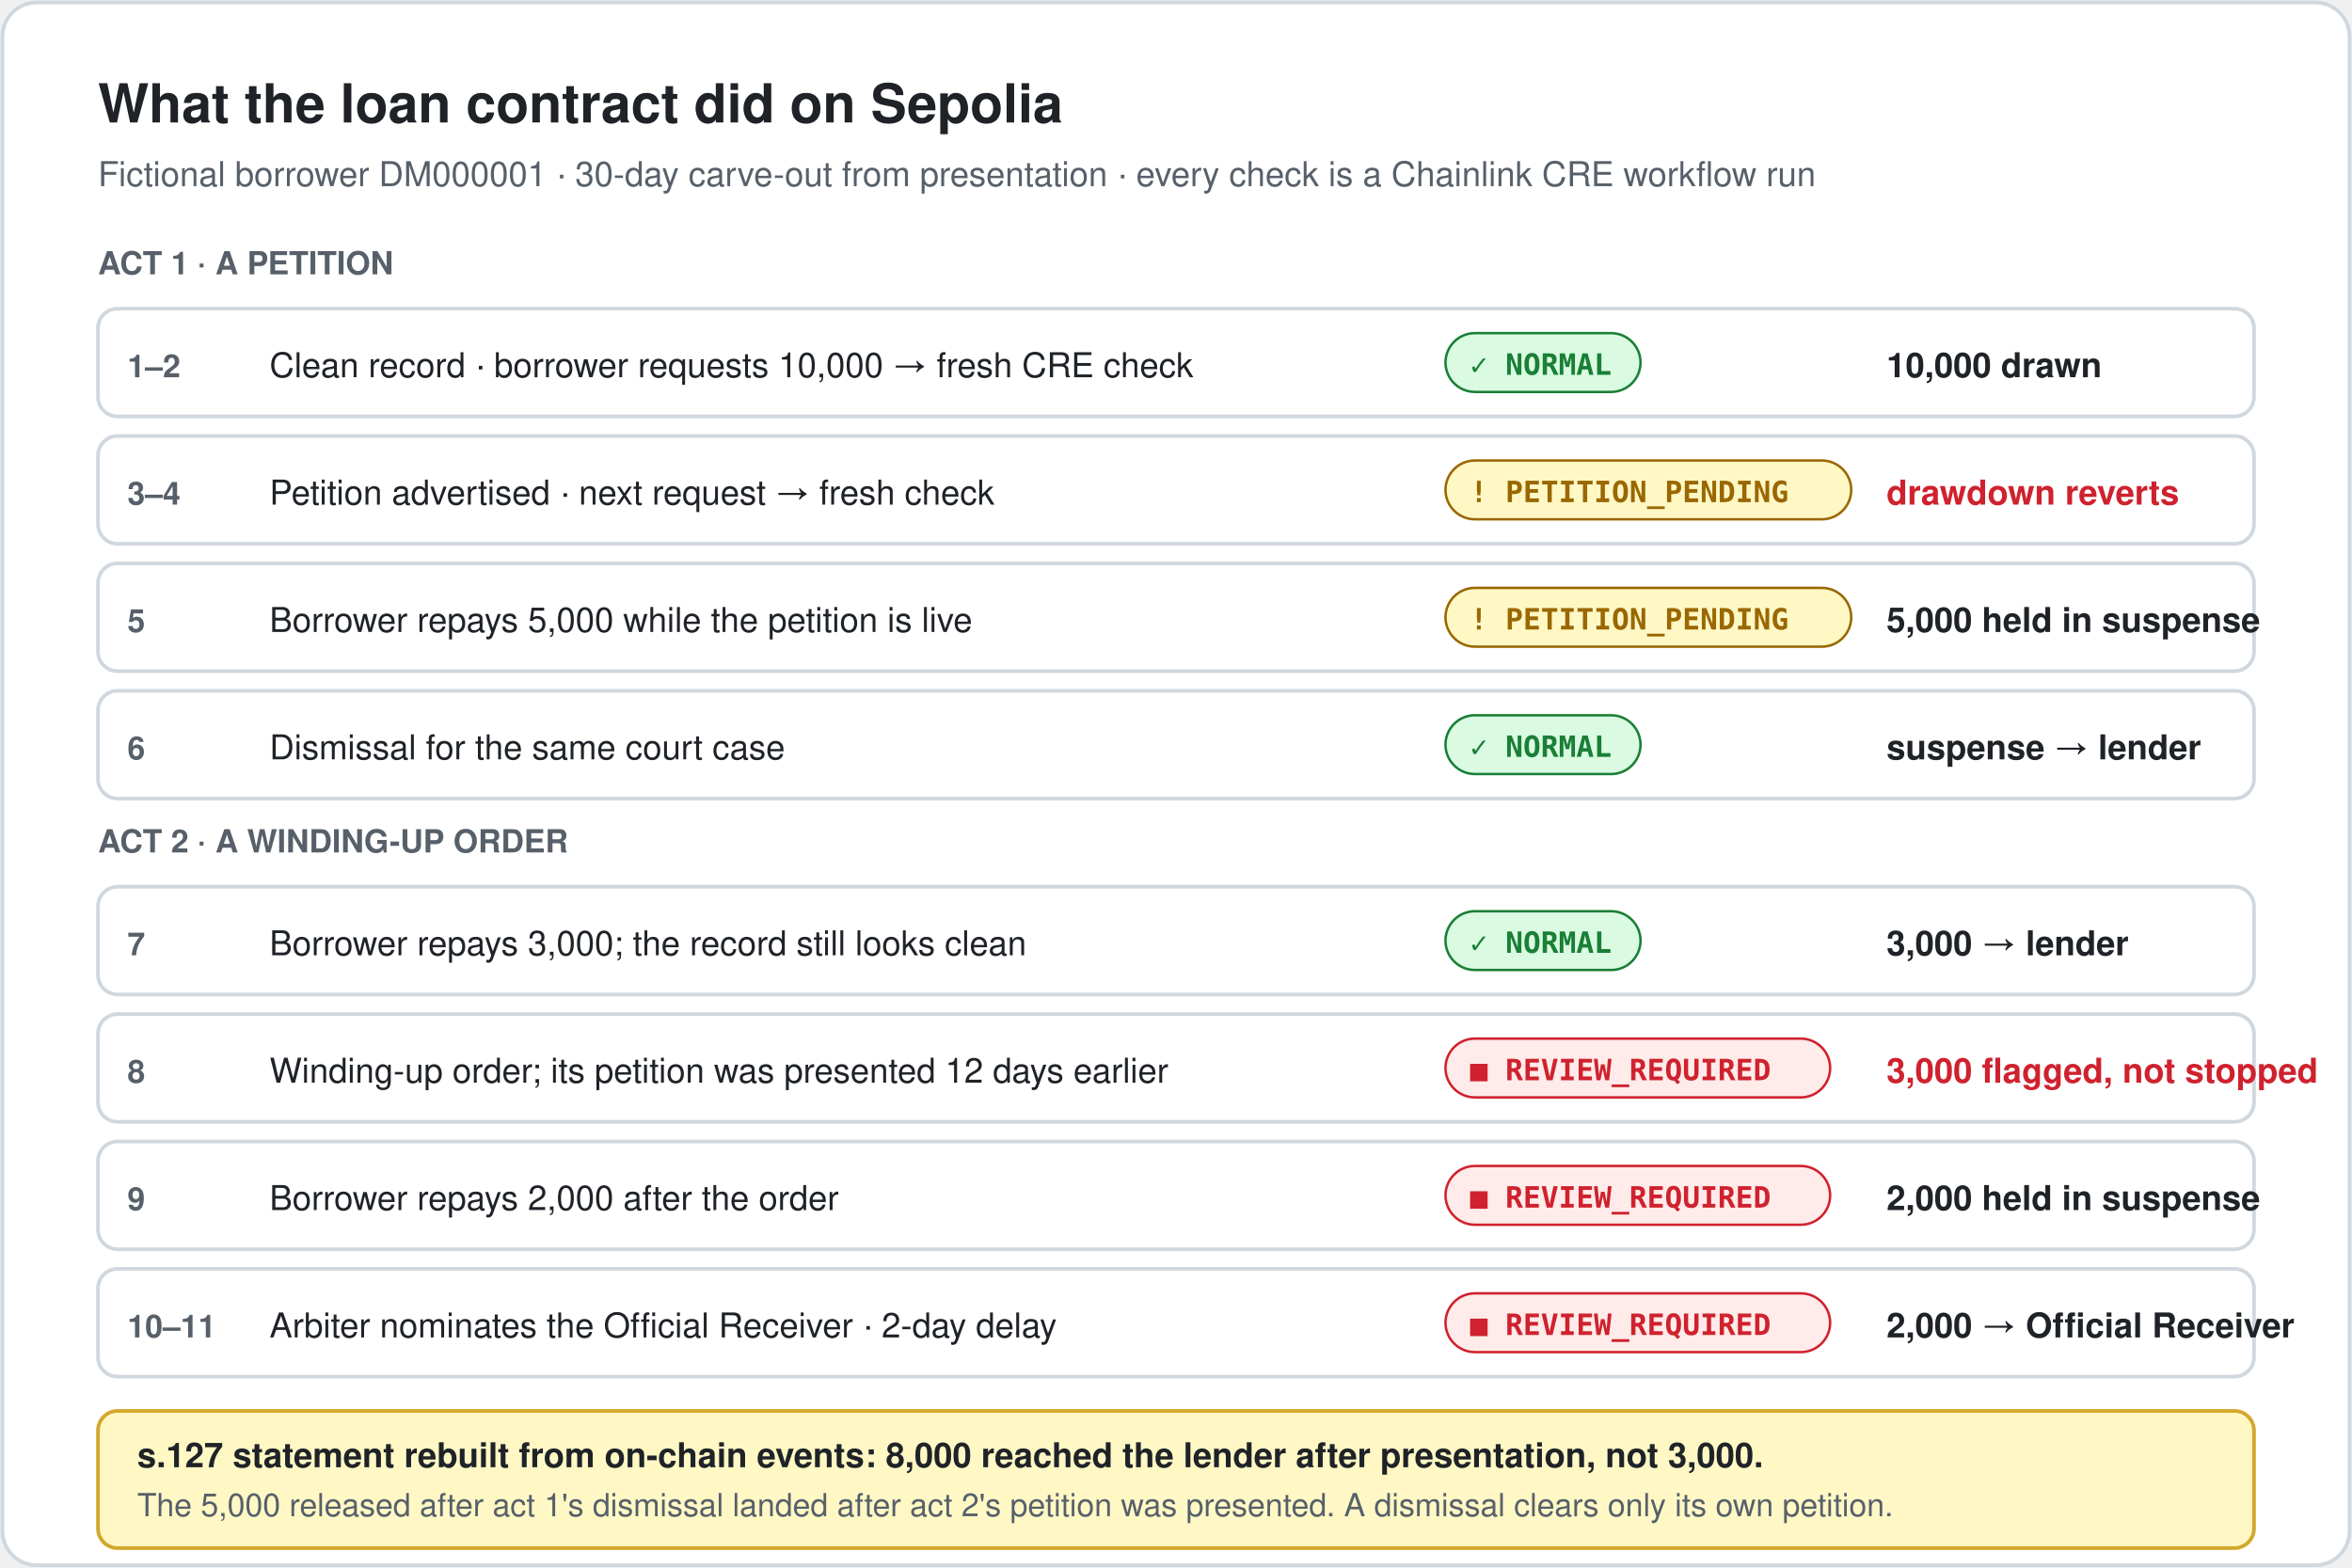
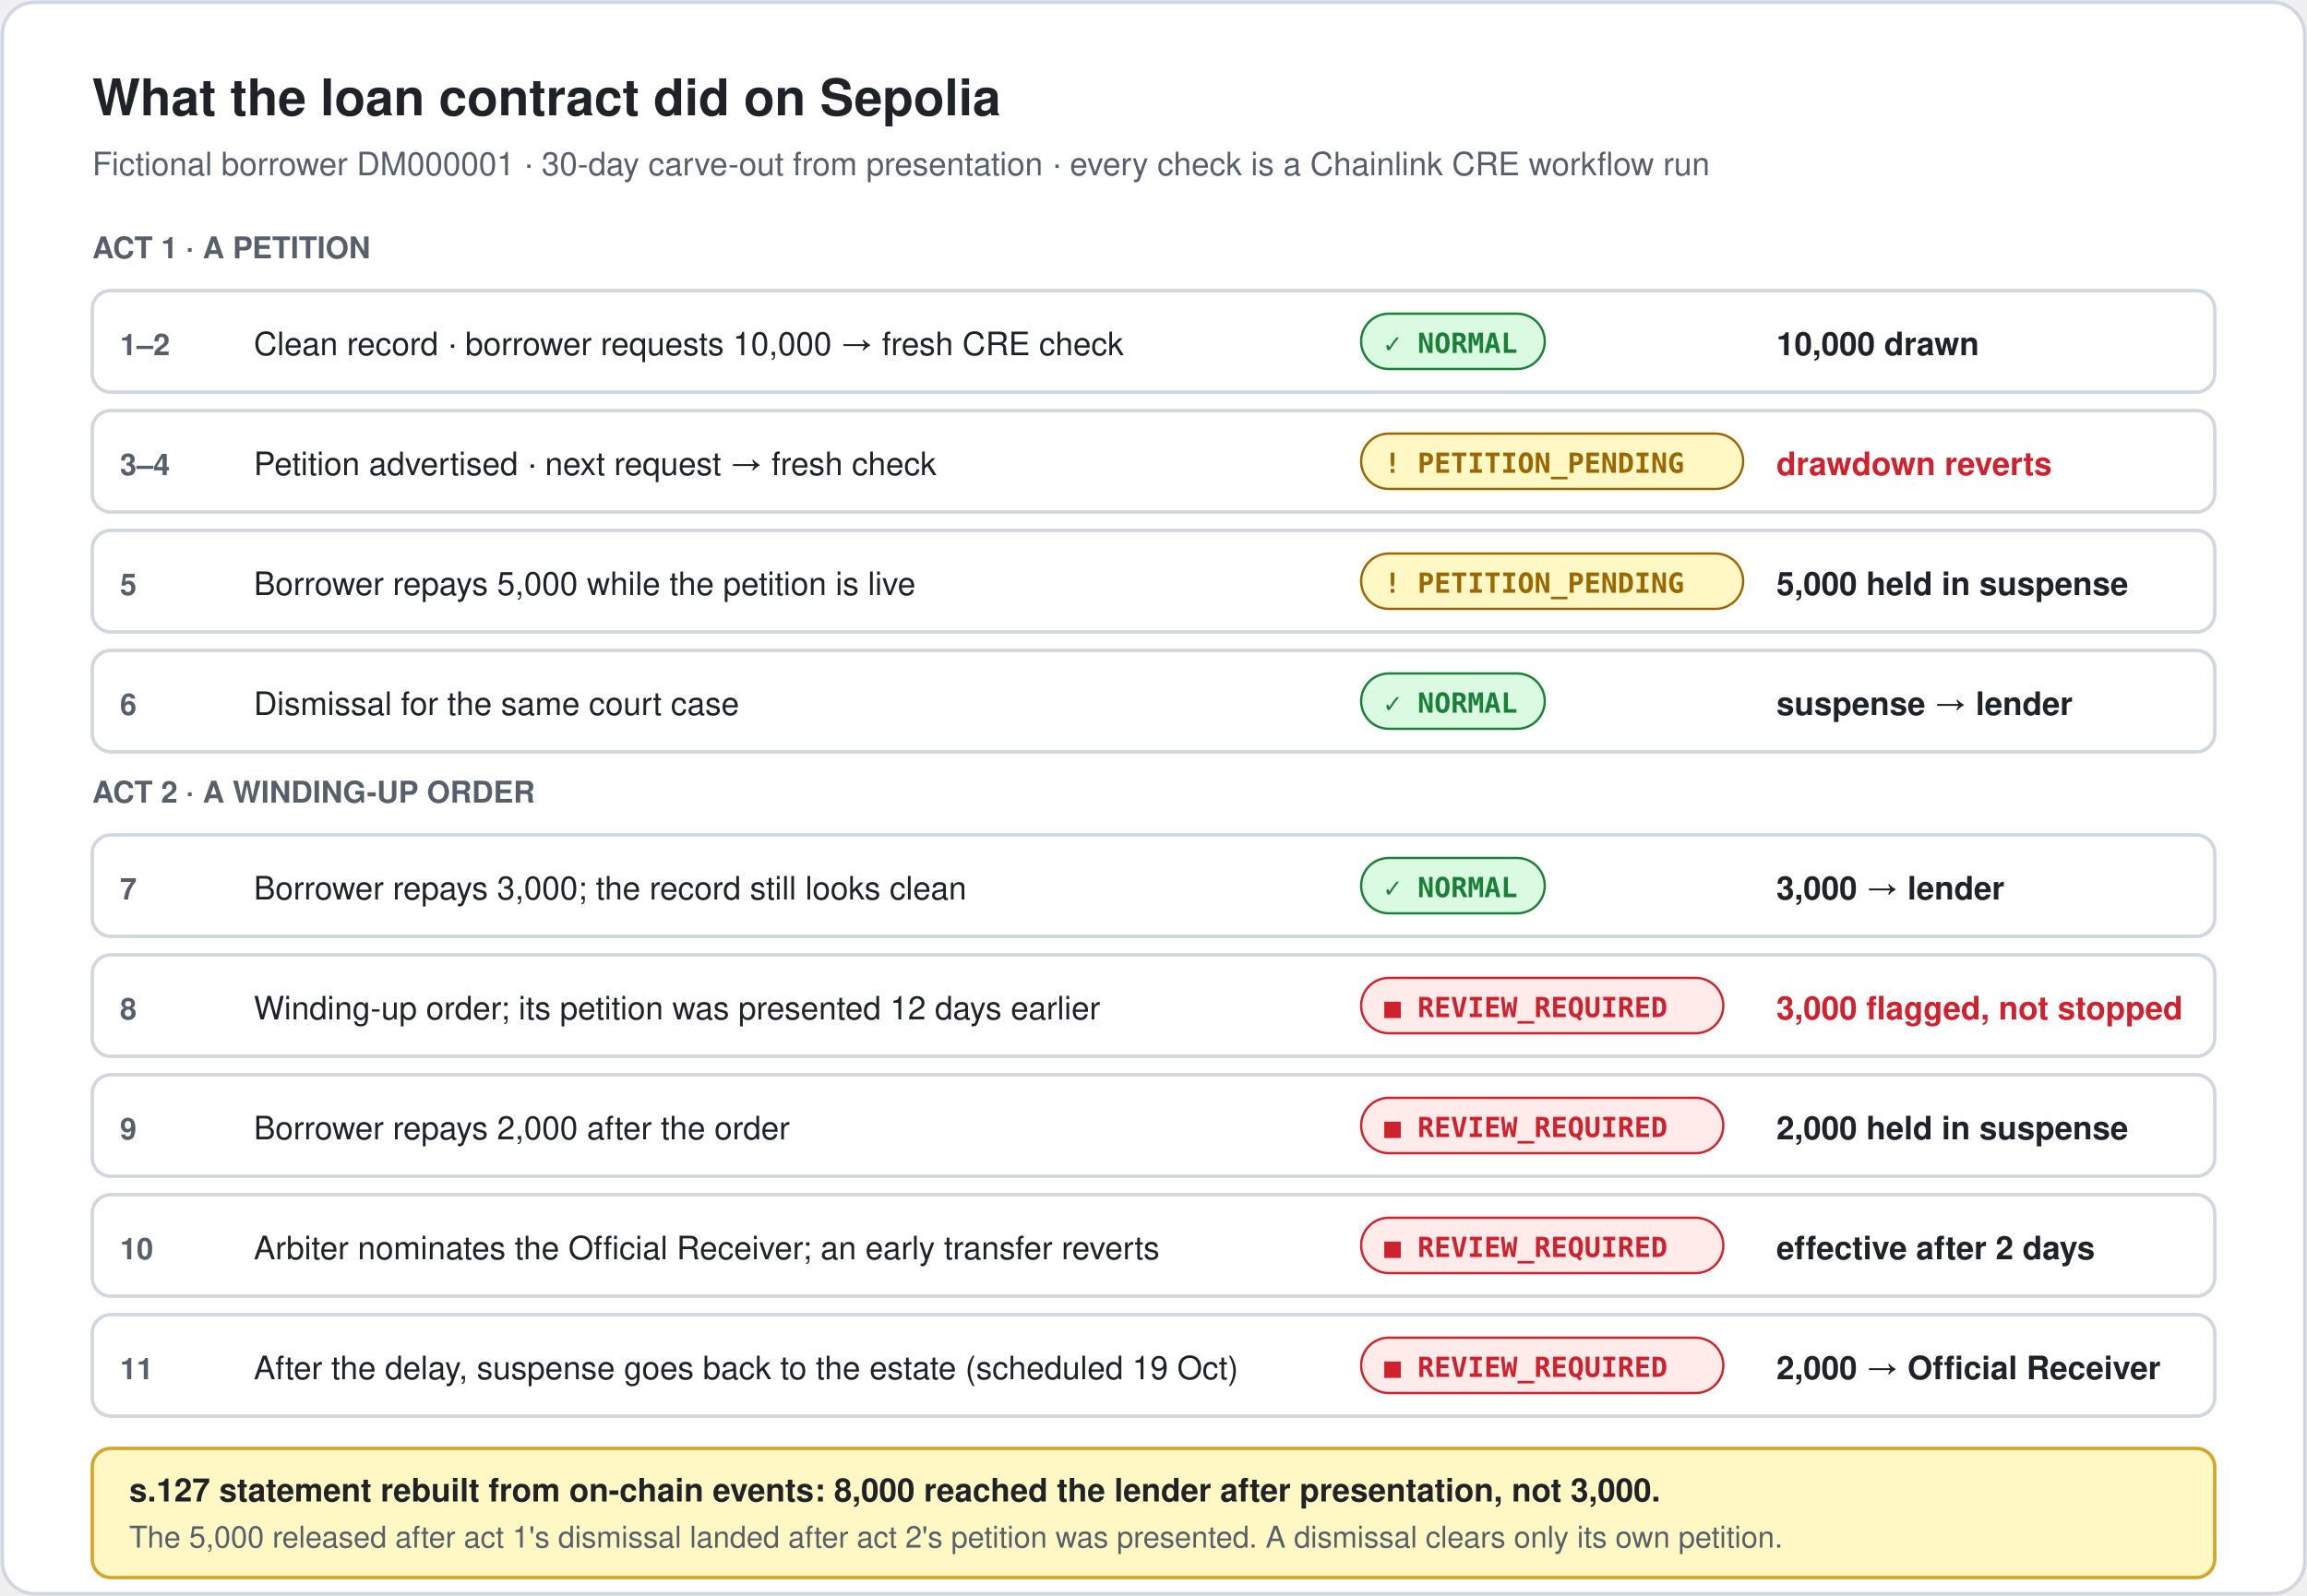
- <svg xmlns="http://www.w3.org/2000/svg" width="960" height="640" viewBox="0 0 960 640" role="img" aria-label="Loan contract on Sepolia: drawdown, petition drawstop, suspense, dismissal; then a winding-up order, flagged repayment, suspense returned to the Official Receiver" font-family="Segoe UI, Helvetica, Arial, sans-serif">
-   <rect x="1" y="1" width="958" height="638" rx="14" fill="#ffffff" stroke="#d0d7de" stroke-width="1.5" />
+ <svg xmlns="http://www.w3.org/2000/svg" width="1000" height="692" viewBox="0 0 1000 692" role="img" aria-label="Loan contract on Sepolia: drawdown, petition drawstop, suspense, dismissal; then a winding-up order, flagged repayment, suspense returned to the Official Receiver" font-family="Segoe UI, Helvetica, Arial, sans-serif">
+   <rect x="1" y="1" width="998" height="690" rx="14" fill="#ffffff" stroke="#d0d7de" stroke-width="1.5" />
  <text x="40" y="50" font-size="22" font-weight="600" fill="#1f2328">What the loan contract did on Sepolia</text>
  <text x="40" y="76" font-size="14" font-weight="400" fill="#57606a">Fictional borrower DM000001 · 30-day carve-out from presentation · every check is a Chainlink CRE workflow run</text>
  <text x="40" y="112" font-size="13" font-weight="700" fill="#57606a">ACT 1 · A PETITION</text>
-   <rect x="40" y="126" width="880" height="44" rx="8" fill="#ffffff" stroke="#d0d7de" stroke-width="1.5" />
+   <rect x="40" y="126" width="920" height="44" rx="8" fill="#ffffff" stroke="#d0d7de" stroke-width="1.5" />
  <text x="52" y="154" font-size="13" font-weight="600" fill="#57606a">1–2</text>
  <text x="110" y="154" font-size="14" font-weight="400" fill="#1f2328">Clean record · borrower requests 10,000 → fresh CRE check</text>
  <rect x="590" y="136" width="79.6" height="24" rx="12" fill="#dafbe1" stroke="#1a7f37" stroke-width="1" />
  <text x="600" y="153" font-size="12" font-weight="600" fill="#1a7f37" font-family="Consolas, monospace">✓ NORMAL</text>
  <text x="770" y="154" font-size="14" font-weight="600" fill="#1f2328">10,000 drawn</text>
-   <rect x="40" y="178" width="880" height="44" rx="8" fill="#ffffff" stroke="#d0d7de" stroke-width="1.5" />
+   <rect x="40" y="178" width="920" height="44" rx="8" fill="#ffffff" stroke="#d0d7de" stroke-width="1.5" />
  <text x="52" y="206" font-size="13" font-weight="600" fill="#57606a">3–4</text>
  <text x="110" y="206" font-size="14" font-weight="400" fill="#1f2328">Petition advertised · next request → fresh check</text>
  <rect x="590" y="188" width="165.6" height="24" rx="12" fill="#fff8c5" stroke="#9a6700" stroke-width="1" />
  <text x="600" y="205" font-size="12" font-weight="600" fill="#9a6700" font-family="Consolas, monospace">! PETITION_PENDING</text>
  <text x="770" y="206" font-size="14" font-weight="600" fill="#cf222e">drawdown reverts</text>
-   <rect x="40" y="230" width="880" height="44" rx="8" fill="#ffffff" stroke="#d0d7de" stroke-width="1.5" />
+   <rect x="40" y="230" width="920" height="44" rx="8" fill="#ffffff" stroke="#d0d7de" stroke-width="1.5" />
  <text x="52" y="258" font-size="13" font-weight="600" fill="#57606a">5</text>
  <text x="110" y="258" font-size="14" font-weight="400" fill="#1f2328">Borrower repays 5,000 while the petition is live</text>
  <rect x="590" y="240" width="165.6" height="24" rx="12" fill="#fff8c5" stroke="#9a6700" stroke-width="1" />
  <text x="600" y="257" font-size="12" font-weight="600" fill="#9a6700" font-family="Consolas, monospace">! PETITION_PENDING</text>
  <text x="770" y="258" font-size="14" font-weight="600" fill="#1f2328">5,000 held in suspense</text>
-   <rect x="40" y="282" width="880" height="44" rx="8" fill="#ffffff" stroke="#d0d7de" stroke-width="1.5" />
+   <rect x="40" y="282" width="920" height="44" rx="8" fill="#ffffff" stroke="#d0d7de" stroke-width="1.5" />
  <text x="52" y="310" font-size="13" font-weight="600" fill="#57606a">6</text>
  <text x="110" y="310" font-size="14" font-weight="400" fill="#1f2328">Dismissal for the same court case</text>
  <rect x="590" y="292" width="79.6" height="24" rx="12" fill="#dafbe1" stroke="#1a7f37" stroke-width="1" />
  <text x="600" y="309" font-size="12" font-weight="600" fill="#1a7f37" font-family="Consolas, monospace">✓ NORMAL</text>
  <text x="770" y="310" font-size="14" font-weight="600" fill="#1f2328">suspense → lender</text>
  <text x="40" y="348" font-size="13" font-weight="700" fill="#57606a">ACT 2 · A WINDING-UP ORDER</text>
-   <rect x="40" y="362" width="880" height="44" rx="8" fill="#ffffff" stroke="#d0d7de" stroke-width="1.5" />
+   <rect x="40" y="362" width="920" height="44" rx="8" fill="#ffffff" stroke="#d0d7de" stroke-width="1.5" />
  <text x="52" y="390" font-size="13" font-weight="600" fill="#57606a">7</text>
  <text x="110" y="390" font-size="14" font-weight="400" fill="#1f2328">Borrower repays 3,000; the record still looks clean</text>
  <rect x="590" y="372" width="79.6" height="24" rx="12" fill="#dafbe1" stroke="#1a7f37" stroke-width="1" />
  <text x="600" y="389" font-size="12" font-weight="600" fill="#1a7f37" font-family="Consolas, monospace">✓ NORMAL</text>
  <text x="770" y="390" font-size="14" font-weight="600" fill="#1f2328">3,000 → lender</text>
-   <rect x="40" y="414" width="880" height="44" rx="8" fill="#ffffff" stroke="#d0d7de" stroke-width="1.5" />
+   <rect x="40" y="414" width="920" height="44" rx="8" fill="#ffffff" stroke="#d0d7de" stroke-width="1.5" />
  <text x="52" y="442" font-size="13" font-weight="600" fill="#57606a">8</text>
  <text x="110" y="442" font-size="14" font-weight="400" fill="#1f2328">Winding-up order; its petition was presented 12 days earlier</text>
  <rect x="590" y="424" width="157" height="24" rx="12" fill="#ffebe9" stroke="#cf222e" stroke-width="1" />
  <text x="600" y="441" font-size="12" font-weight="600" fill="#cf222e" font-family="Consolas, monospace">■ REVIEW_REQUIRED</text>
  <text x="770" y="442" font-size="14" font-weight="600" fill="#cf222e">3,000 flagged, not stopped</text>
-   <rect x="40" y="466" width="880" height="44" rx="8" fill="#ffffff" stroke="#d0d7de" stroke-width="1.5" />
+   <rect x="40" y="466" width="920" height="44" rx="8" fill="#ffffff" stroke="#d0d7de" stroke-width="1.5" />
  <text x="52" y="494" font-size="13" font-weight="600" fill="#57606a">9</text>
  <text x="110" y="494" font-size="14" font-weight="400" fill="#1f2328">Borrower repays 2,000 after the order</text>
  <rect x="590" y="476" width="157" height="24" rx="12" fill="#ffebe9" stroke="#cf222e" stroke-width="1" />
  <text x="600" y="493" font-size="12" font-weight="600" fill="#cf222e" font-family="Consolas, monospace">■ REVIEW_REQUIRED</text>
  <text x="770" y="494" font-size="14" font-weight="600" fill="#1f2328">2,000 held in suspense</text>
-   <rect x="40" y="518" width="880" height="44" rx="8" fill="#ffffff" stroke="#d0d7de" stroke-width="1.5" />
-   <text x="52" y="546" font-size="13" font-weight="600" fill="#57606a">10–11</text>
-   <text x="110" y="546" font-size="14" font-weight="400" fill="#1f2328">Arbiter nominates the Official Receiver · 2-day delay</text>
+   <rect x="40" y="518" width="920" height="44" rx="8" fill="#ffffff" stroke="#d0d7de" stroke-width="1.5" />
+   <text x="52" y="546" font-size="13" font-weight="600" fill="#57606a">10</text>
+   <text x="110" y="546" font-size="14" font-weight="400" fill="#1f2328">Arbiter nominates the Official Receiver; an early transfer reverts</text>
  <rect x="590" y="528" width="157" height="24" rx="12" fill="#ffebe9" stroke="#cf222e" stroke-width="1" />
  <text x="600" y="545" font-size="12" font-weight="600" fill="#cf222e" font-family="Consolas, monospace">■ REVIEW_REQUIRED</text>
-   <text x="770" y="546" font-size="14" font-weight="600" fill="#1f2328">2,000 → Official Receiver</text>
-   <rect x="40" y="576" width="880" height="56" rx="8" fill="#fff8c5" stroke="#d4a72c" stroke-width="1.5" />
-   <text x="56" y="599" font-size="14" font-weight="600" fill="#1f2328">s.127 statement rebuilt from on-chain events: 8,000 reached the lender after presentation, not 3,000.</text>
-   <text x="56" y="619" font-size="13" font-weight="400" fill="#57606a">The 5,000 released after act 1's dismissal landed after act 2's petition was presented. A dismissal clears only its own petition.</text>
+   <text x="770" y="546" font-size="14" font-weight="600" fill="#1f2328">effective after 2 days</text>
+   <rect x="40" y="570" width="920" height="44" rx="8" fill="#ffffff" stroke="#d0d7de" stroke-width="1.5" />
+   <text x="52" y="598" font-size="13" font-weight="600" fill="#57606a">11</text>
+   <text x="110" y="598" font-size="14" font-weight="400" fill="#1f2328">After the delay, suspense goes back to the estate (scheduled 19 Oct)</text>
+   <rect x="590" y="580" width="157" height="24" rx="12" fill="#ffebe9" stroke="#cf222e" stroke-width="1" />
+   <text x="600" y="597" font-size="12" font-weight="600" fill="#cf222e" font-family="Consolas, monospace">■ REVIEW_REQUIRED</text>
+   <text x="770" y="598" font-size="14" font-weight="600" fill="#1f2328">2,000 → Official Receiver</text>
+   <rect x="40" y="628" width="920" height="56" rx="8" fill="#fff8c5" stroke="#d4a72c" stroke-width="1.5" />
+   <text x="56" y="651" font-size="14" font-weight="600" fill="#1f2328">s.127 statement rebuilt from on-chain events: 8,000 reached the lender after presentation, not 3,000.</text>
+   <text x="56" y="671" font-size="13" font-weight="400" fill="#57606a">The 5,000 released after act 1's dismissal landed after act 2's petition was presented. A dismissal clears only its own petition.</text>
</svg>
